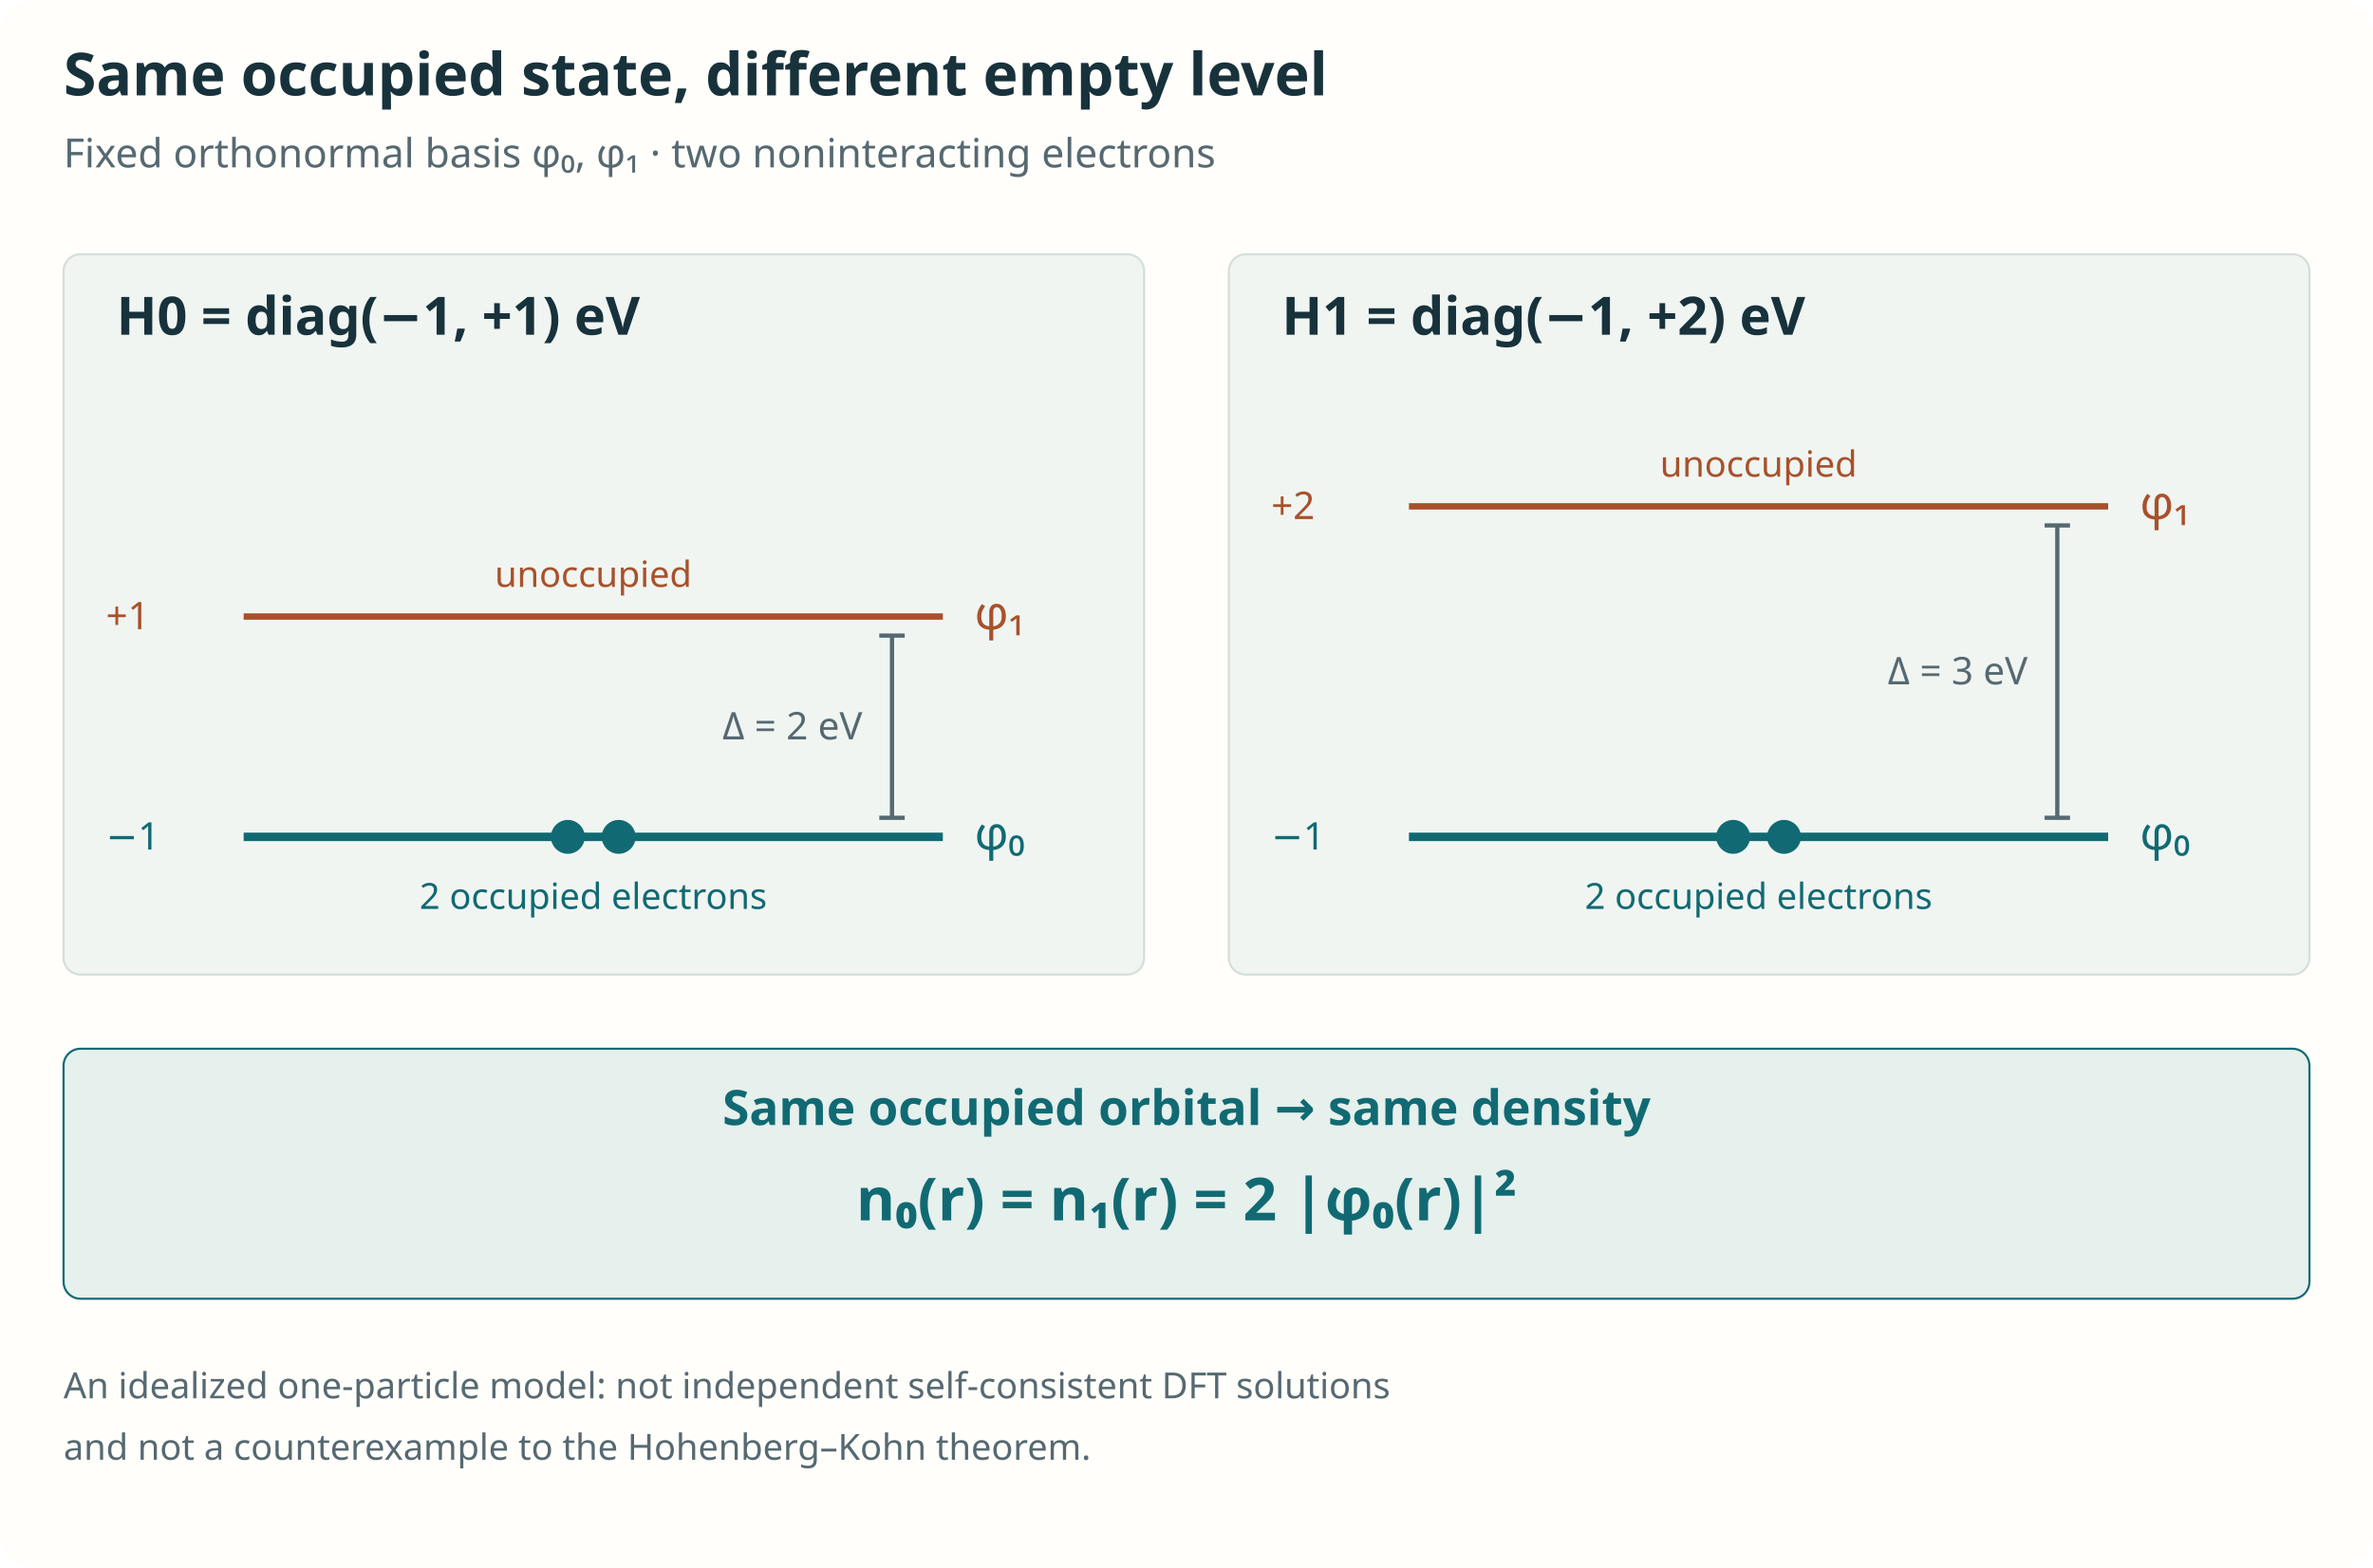
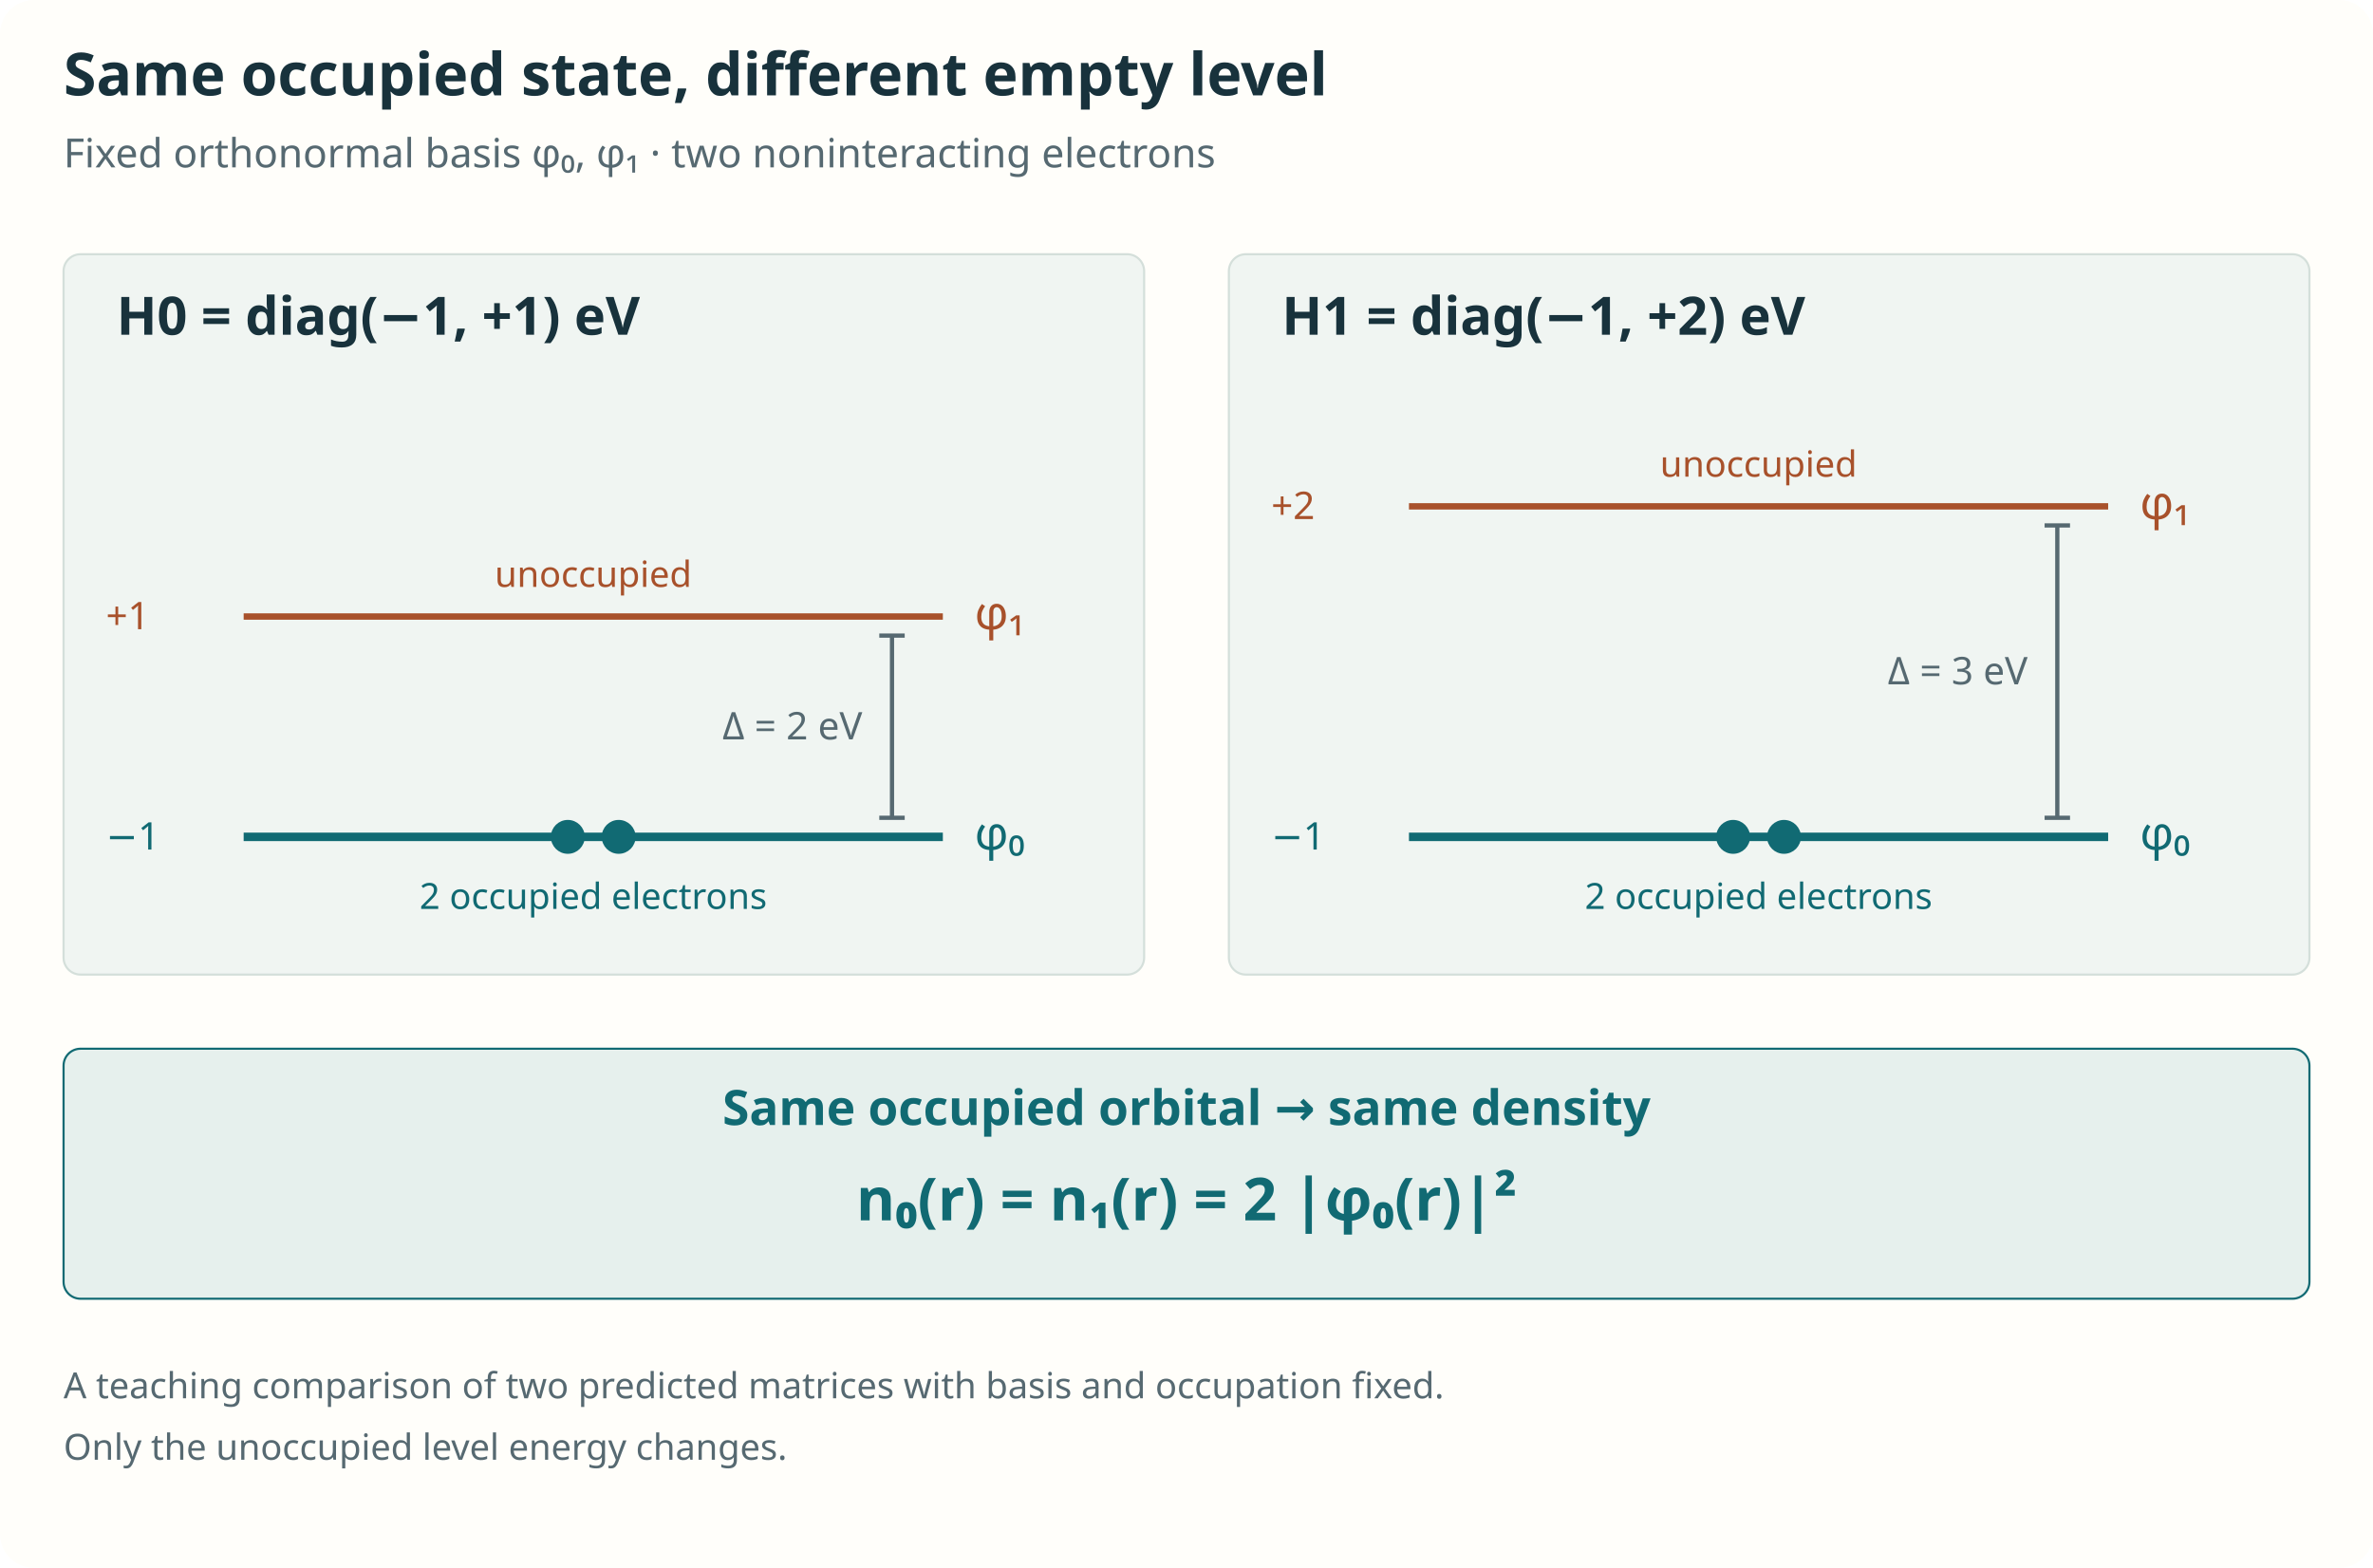
<svg xmlns="http://www.w3.org/2000/svg" width="1120" height="740" viewBox="0 0 1120 740" role="img" aria-labelledby="title desc">
  <style>text{font-family:ReviewFigure,NanumGothic,sans-serif;fill:#18323c}.muted{fill:#566971}.teal{fill:#116a73}.rust{fill:#a8512b}</style>
  <rect width="1120" height="740" rx="16" fill="#fffefa" />
  <text x="30" y="45" font-size="28" font-weight="700" text-anchor="start" style="fill:#18323c">Same occupied state, different empty level</text>
  <text x="30" y="79" font-size="19" font-weight="400" text-anchor="start" style="fill:#566971">Fixed orthonormal basis φ₀, φ₁ · two noninteracting electrons</text>
  <rect x="30" y="120" width="510" height="340" rx="8" fill="#f0f5f2" stroke="#d4dfda" />
  <text x="55" y="158" font-size="25" font-weight="700" text-anchor="start" style="fill:#18323c">H0 = diag(−1, +1) eV</text>
  <line x1="115.00" y1="395.00" x2="445.00" y2="395.00" stroke="#116a73" stroke-width="4" />
  <line x1="115.00" y1="291.00" x2="445.00" y2="291.00" stroke="#a8512b" stroke-width="3" />
  <text x="50" y="401" font-size="18" font-weight="400" text-anchor="start" style="fill:#116a73">−1</text>
  <text x="50" y="297" font-size="18" font-weight="400" text-anchor="start" style="fill:#a8512b">+1</text>
  <text x="460" y="401" font-size="22" font-weight="400" text-anchor="start" style="fill:#116a73">φ₀</text>
  <text x="460" y="297" font-size="22" font-weight="400" text-anchor="start" style="fill:#a8512b">φ₁</text>
  <circle cx="268.000" cy="395.000" r="7" fill="#116a73" stroke="#116a73" stroke-width="2" />
  <circle cx="292.000" cy="395.000" r="7" fill="#116a73" stroke="#116a73" stroke-width="2" />
  <text x="280.0" y="429" font-size="17" font-weight="400" text-anchor="middle" style="fill:#116a73">2 occupied electrons</text>
  <text x="280.0" y="277" font-size="17" font-weight="400" text-anchor="middle" style="fill:#a8512b">unoccupied</text>
  <line x1="421.00" y1="300.00" x2="421.00" y2="386.00" stroke="#566971" stroke-width="2" />
  <line x1="415.00" y1="300.00" x2="427.00" y2="300.00" stroke="#566971" stroke-width="2" />
  <line x1="415.00" y1="386.00" x2="427.00" y2="386.00" stroke="#566971" stroke-width="2" />
  <text x="407" y="349.0" font-size="18" font-weight="400" text-anchor="end" style="fill:#566971">Δ = 2 eV</text>
  <rect x="580" y="120" width="510" height="340" rx="8" fill="#f0f5f2" stroke="#d4dfda" />
  <text x="605" y="158" font-size="25" font-weight="700" text-anchor="start" style="fill:#18323c">H1 = diag(−1, +2) eV</text>
  <line x1="665.00" y1="395.00" x2="995.00" y2="395.00" stroke="#116a73" stroke-width="4" />
  <line x1="665.00" y1="239.00" x2="995.00" y2="239.00" stroke="#a8512b" stroke-width="3" />
  <text x="600" y="401" font-size="18" font-weight="400" text-anchor="start" style="fill:#116a73">−1</text>
  <text x="600" y="245" font-size="18" font-weight="400" text-anchor="start" style="fill:#a8512b">+2</text>
  <text x="1010" y="401" font-size="22" font-weight="400" text-anchor="start" style="fill:#116a73">φ₀</text>
  <text x="1010" y="245" font-size="22" font-weight="400" text-anchor="start" style="fill:#a8512b">φ₁</text>
  <circle cx="818.000" cy="395.000" r="7" fill="#116a73" stroke="#116a73" stroke-width="2" />
  <circle cx="842.000" cy="395.000" r="7" fill="#116a73" stroke="#116a73" stroke-width="2" />
  <text x="830.0" y="429" font-size="17" font-weight="400" text-anchor="middle" style="fill:#116a73">2 occupied electrons</text>
  <text x="830.0" y="225" font-size="17" font-weight="400" text-anchor="middle" style="fill:#a8512b">unoccupied</text>
  <line x1="971.00" y1="248.00" x2="971.00" y2="386.00" stroke="#566971" stroke-width="2" />
  <line x1="965.00" y1="248.00" x2="977.00" y2="248.00" stroke="#566971" stroke-width="2" />
  <line x1="965.00" y1="386.00" x2="977.00" y2="386.00" stroke="#566971" stroke-width="2" />
  <text x="957" y="323.0" font-size="18" font-weight="400" text-anchor="end" style="fill:#566971">Δ = 3 eV</text>
  <rect x="30" y="495" width="1060" height="118" rx="8" fill="#e6f0ed" stroke="#116a73" />
  <text x="560.0" y="531" font-size="23" font-weight="700" text-anchor="middle" style="fill:#116a73">Same occupied orbital → same density</text>
  <text x="560.0" y="576" font-size="28" font-weight="700" text-anchor="middle" style="fill:#116a73">n₀(r) = n₁(r) = 2 |φ₀(r)|²</text>
-   <text x="30" y="660" font-size="17" font-weight="400" text-anchor="start" style="fill:#566971">An idealized one-particle model: not independent self-consistent DFT solutions</text>
-   <text x="30" y="689" font-size="17" font-weight="400" text-anchor="start" style="fill:#566971">and not a counterexample to the Hohenberg–Kohn theorem.</text>
+   <text x="30" y="660" font-size="17" font-weight="400" text-anchor="start" style="fill:#566971">A teaching comparison of two predicted matrices with basis and occupation fixed.</text>
+   <text x="30" y="689" font-size="17" font-weight="400" text-anchor="start" style="fill:#566971">Only the unoccupied level energy changes.</text>
</svg>
